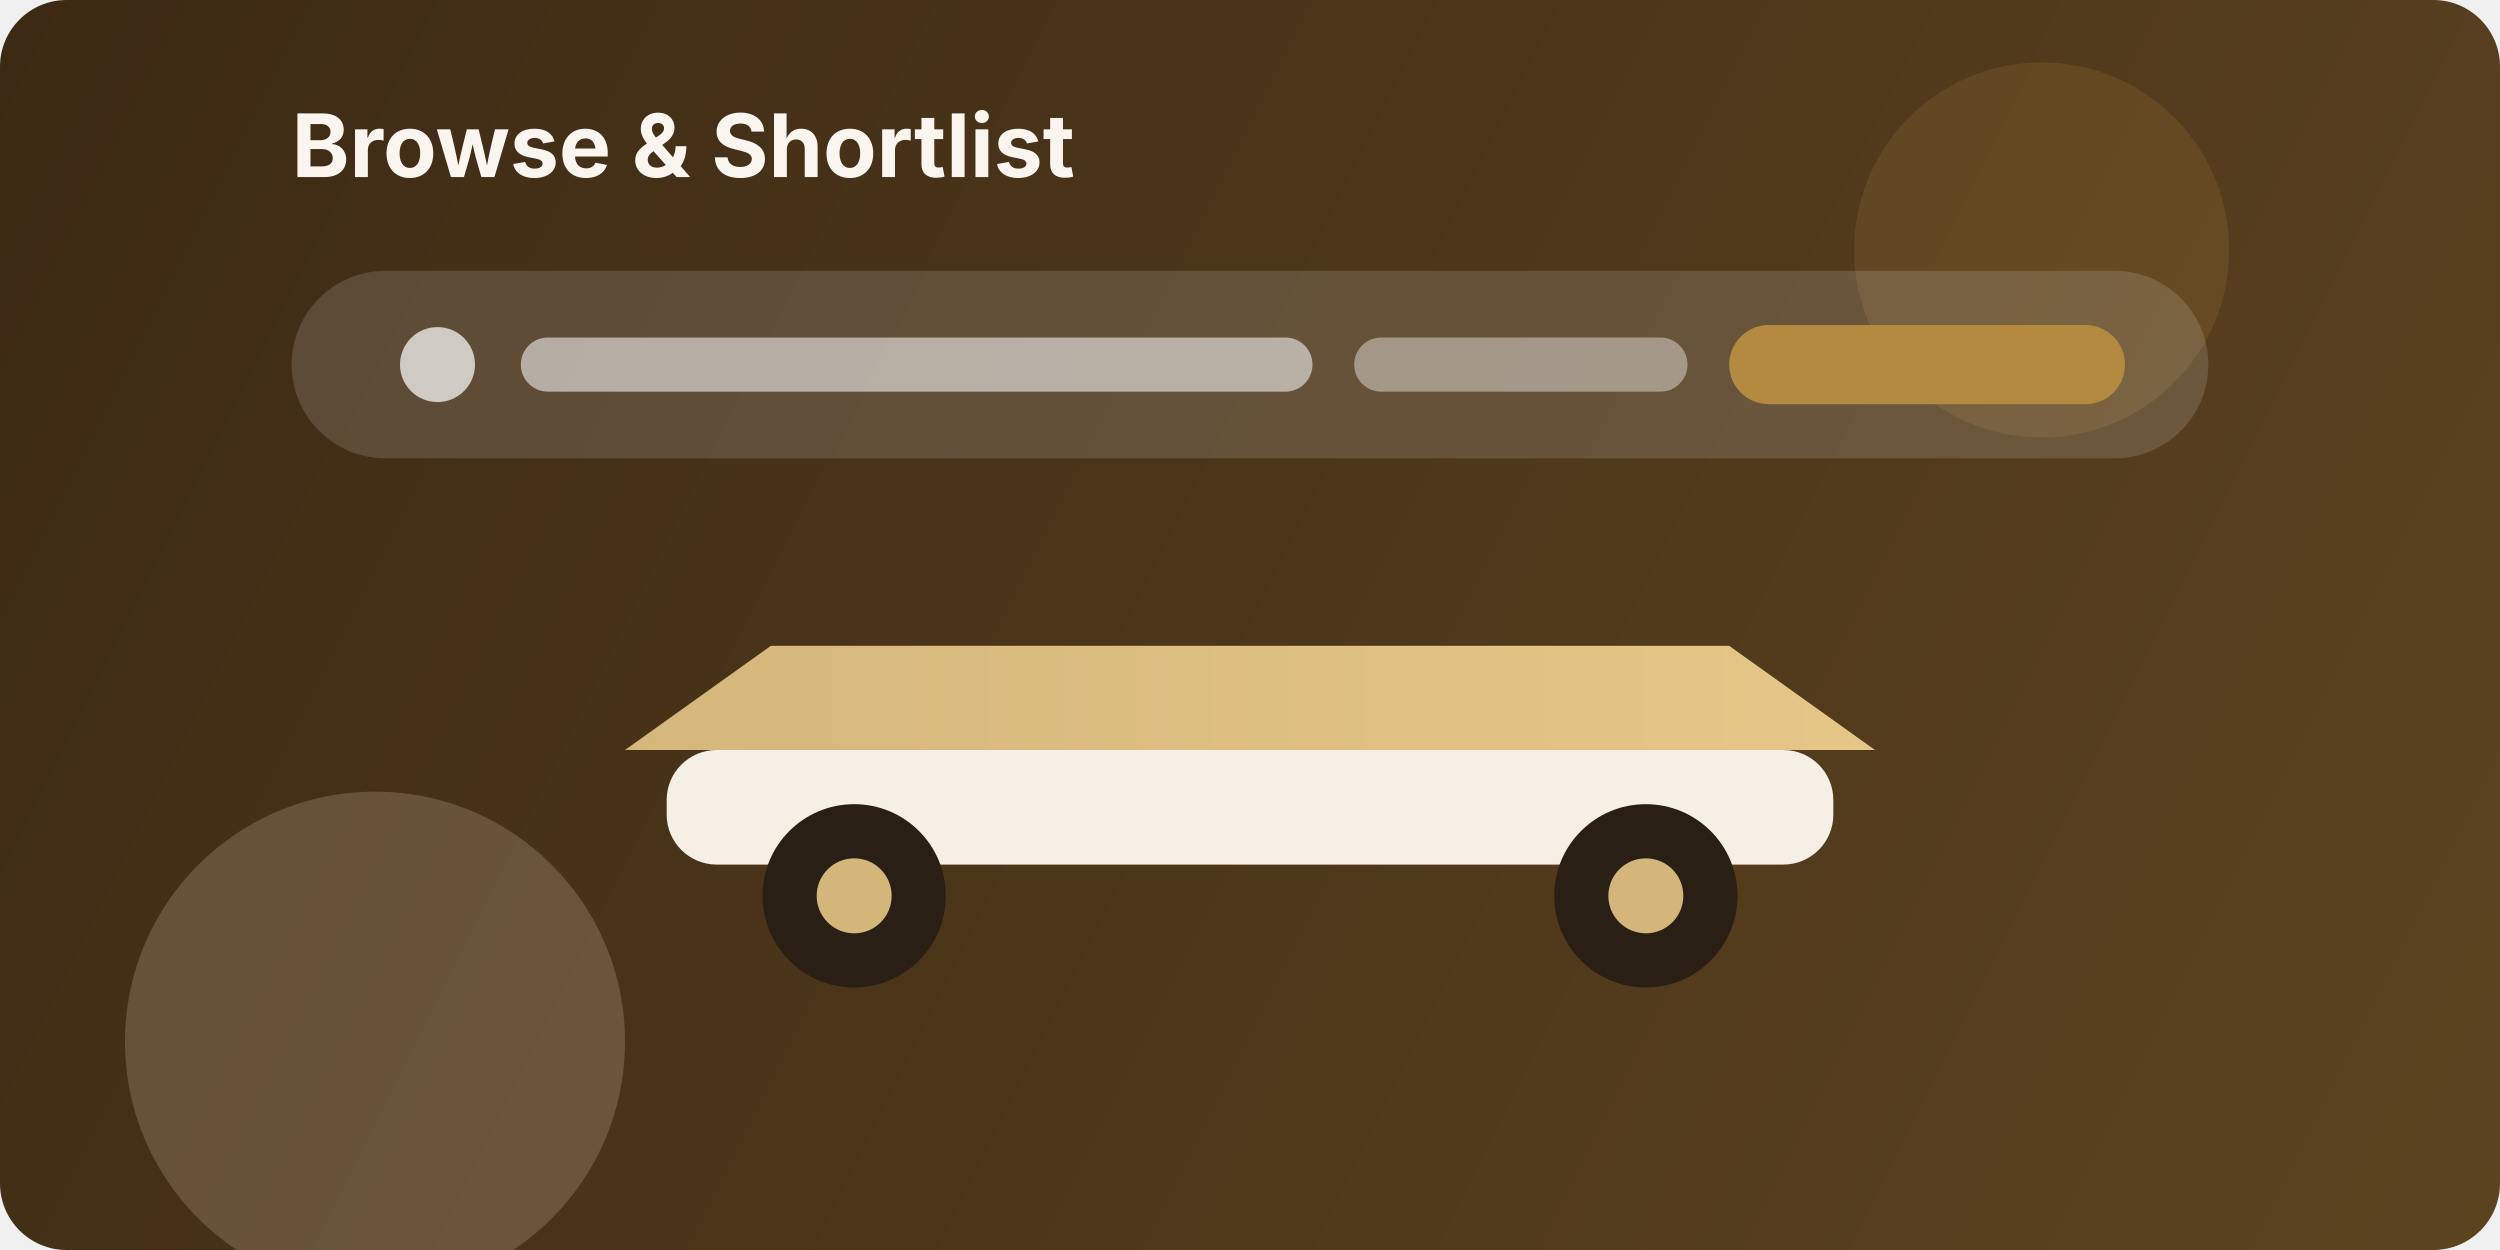
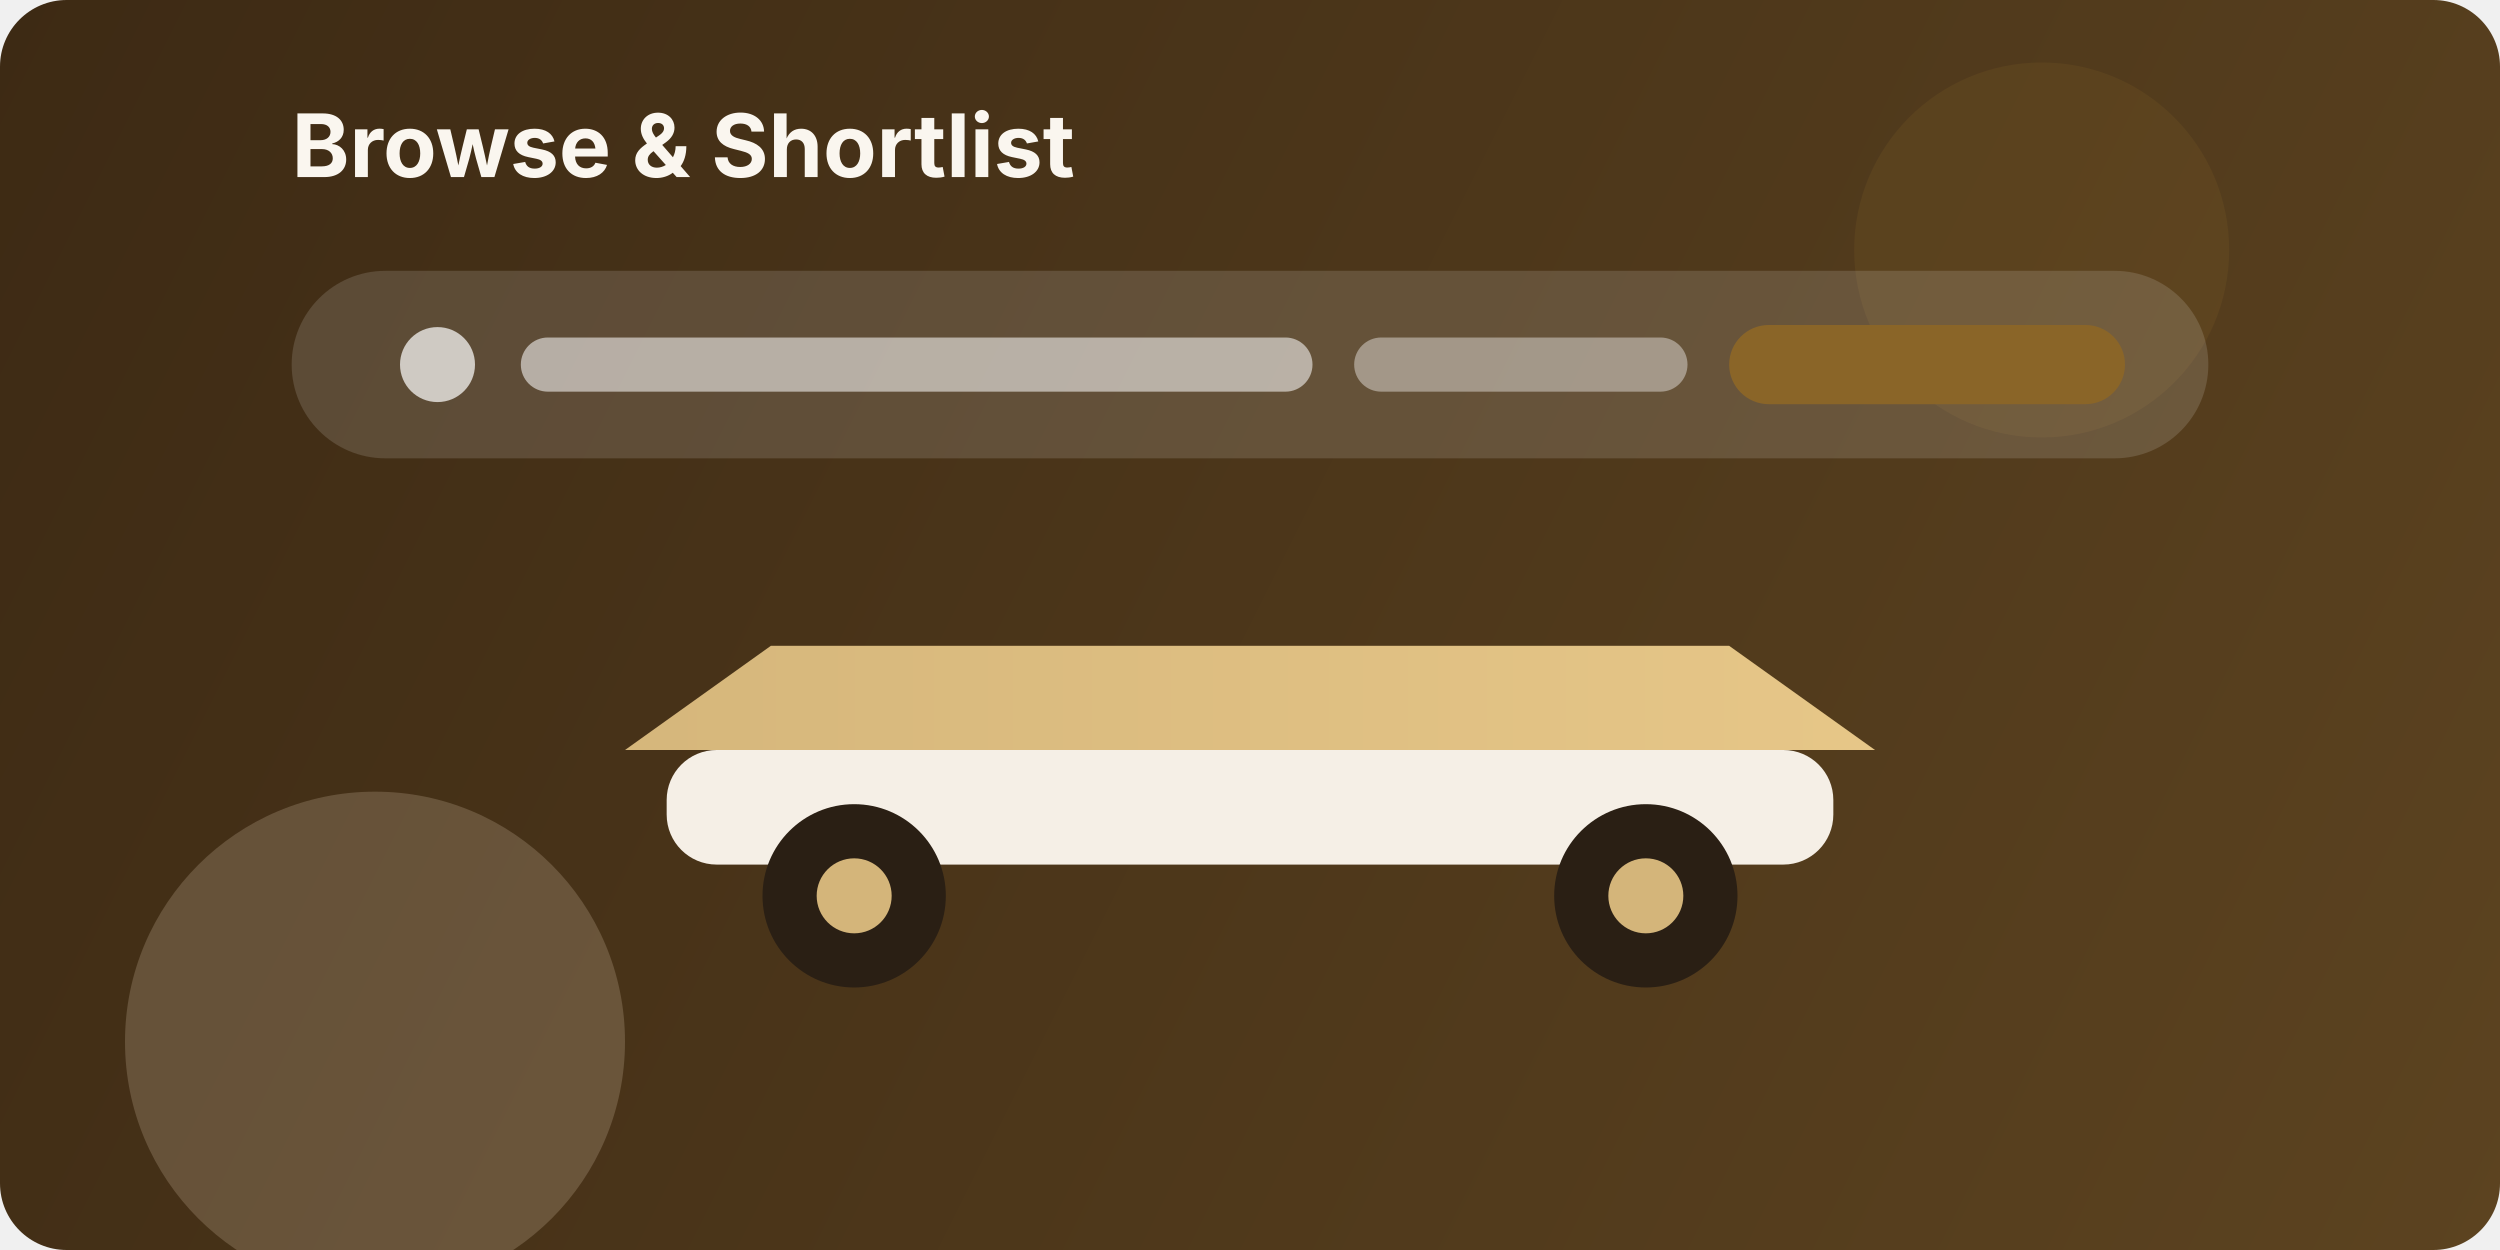
<svg xmlns="http://www.w3.org/2000/svg" width="1200" height="600" viewBox="0 0 1200 600" fill="none">
  <defs>
    <linearGradient id="bg" x1="0" y1="0" x2="1200" y2="600" gradientUnits="userSpaceOnUse">
      <stop stop-color="#3d2a14" />
      <stop offset="1" stop-color="#5c4320" />
    </linearGradient>
    <linearGradient id="car" x1="240" y1="350" x2="960" y2="350" gradientUnits="userSpaceOnUse">
      <stop stop-color="#d4b57a" />
      <stop offset="1" stop-color="#e8c889" />
    </linearGradient>
  </defs>
  <rect width="1200" height="600" rx="32" fill="url(#bg)" />
-   <circle cx="980" cy="120" r="90" fill="#b48a40" fill-opacity="0.18" />
+   <circle cx="980" cy="120" r="90" fill="#8a6528" fill-opacity="0.18" />
  <circle cx="180" cy="500" r="120" fill="#f0dfc4" fill-opacity="0.2" />
  <rect x="140" y="130" width="920" height="90" rx="45" fill="#FFFFFF" fill-opacity="0.14" />
  <circle cx="210" cy="175" r="18" fill="#FFFFFF" fill-opacity="0.7" />
  <rect x="250" y="162" width="380" height="26" rx="13" fill="#FFFFFF" fill-opacity="0.55" />
  <rect x="650" y="162" width="160" height="26" rx="13" fill="#FFFFFF" fill-opacity="0.4" />
-   <rect x="830" y="156" width="190" height="38" rx="19" fill="#b48a40" />
+   <rect x="830" y="156" width="190" height="38" rx="19" fill="#8a6528" />
  <path d="M300 360H900L830 310H370L300 360Z" fill="url(#car)" />
  <rect x="320" y="360" width="560" height="55" rx="24" fill="#F5EFE6" />
  <circle cx="410" cy="430" r="44" fill="#2a1f14" />
  <circle cx="790" cy="430" r="44" fill="#2a1f14" />
  <circle cx="410" cy="430" r="18" fill="#d4b57a" />
  <circle cx="790" cy="430" r="18" fill="#d4b57a" />
  <text x="140" y="85" fill="#faf6ef" font-size="42" font-family="Inter, Arial, sans-serif" font-weight="700">Browse &amp; Shortlist</text>
</svg>
